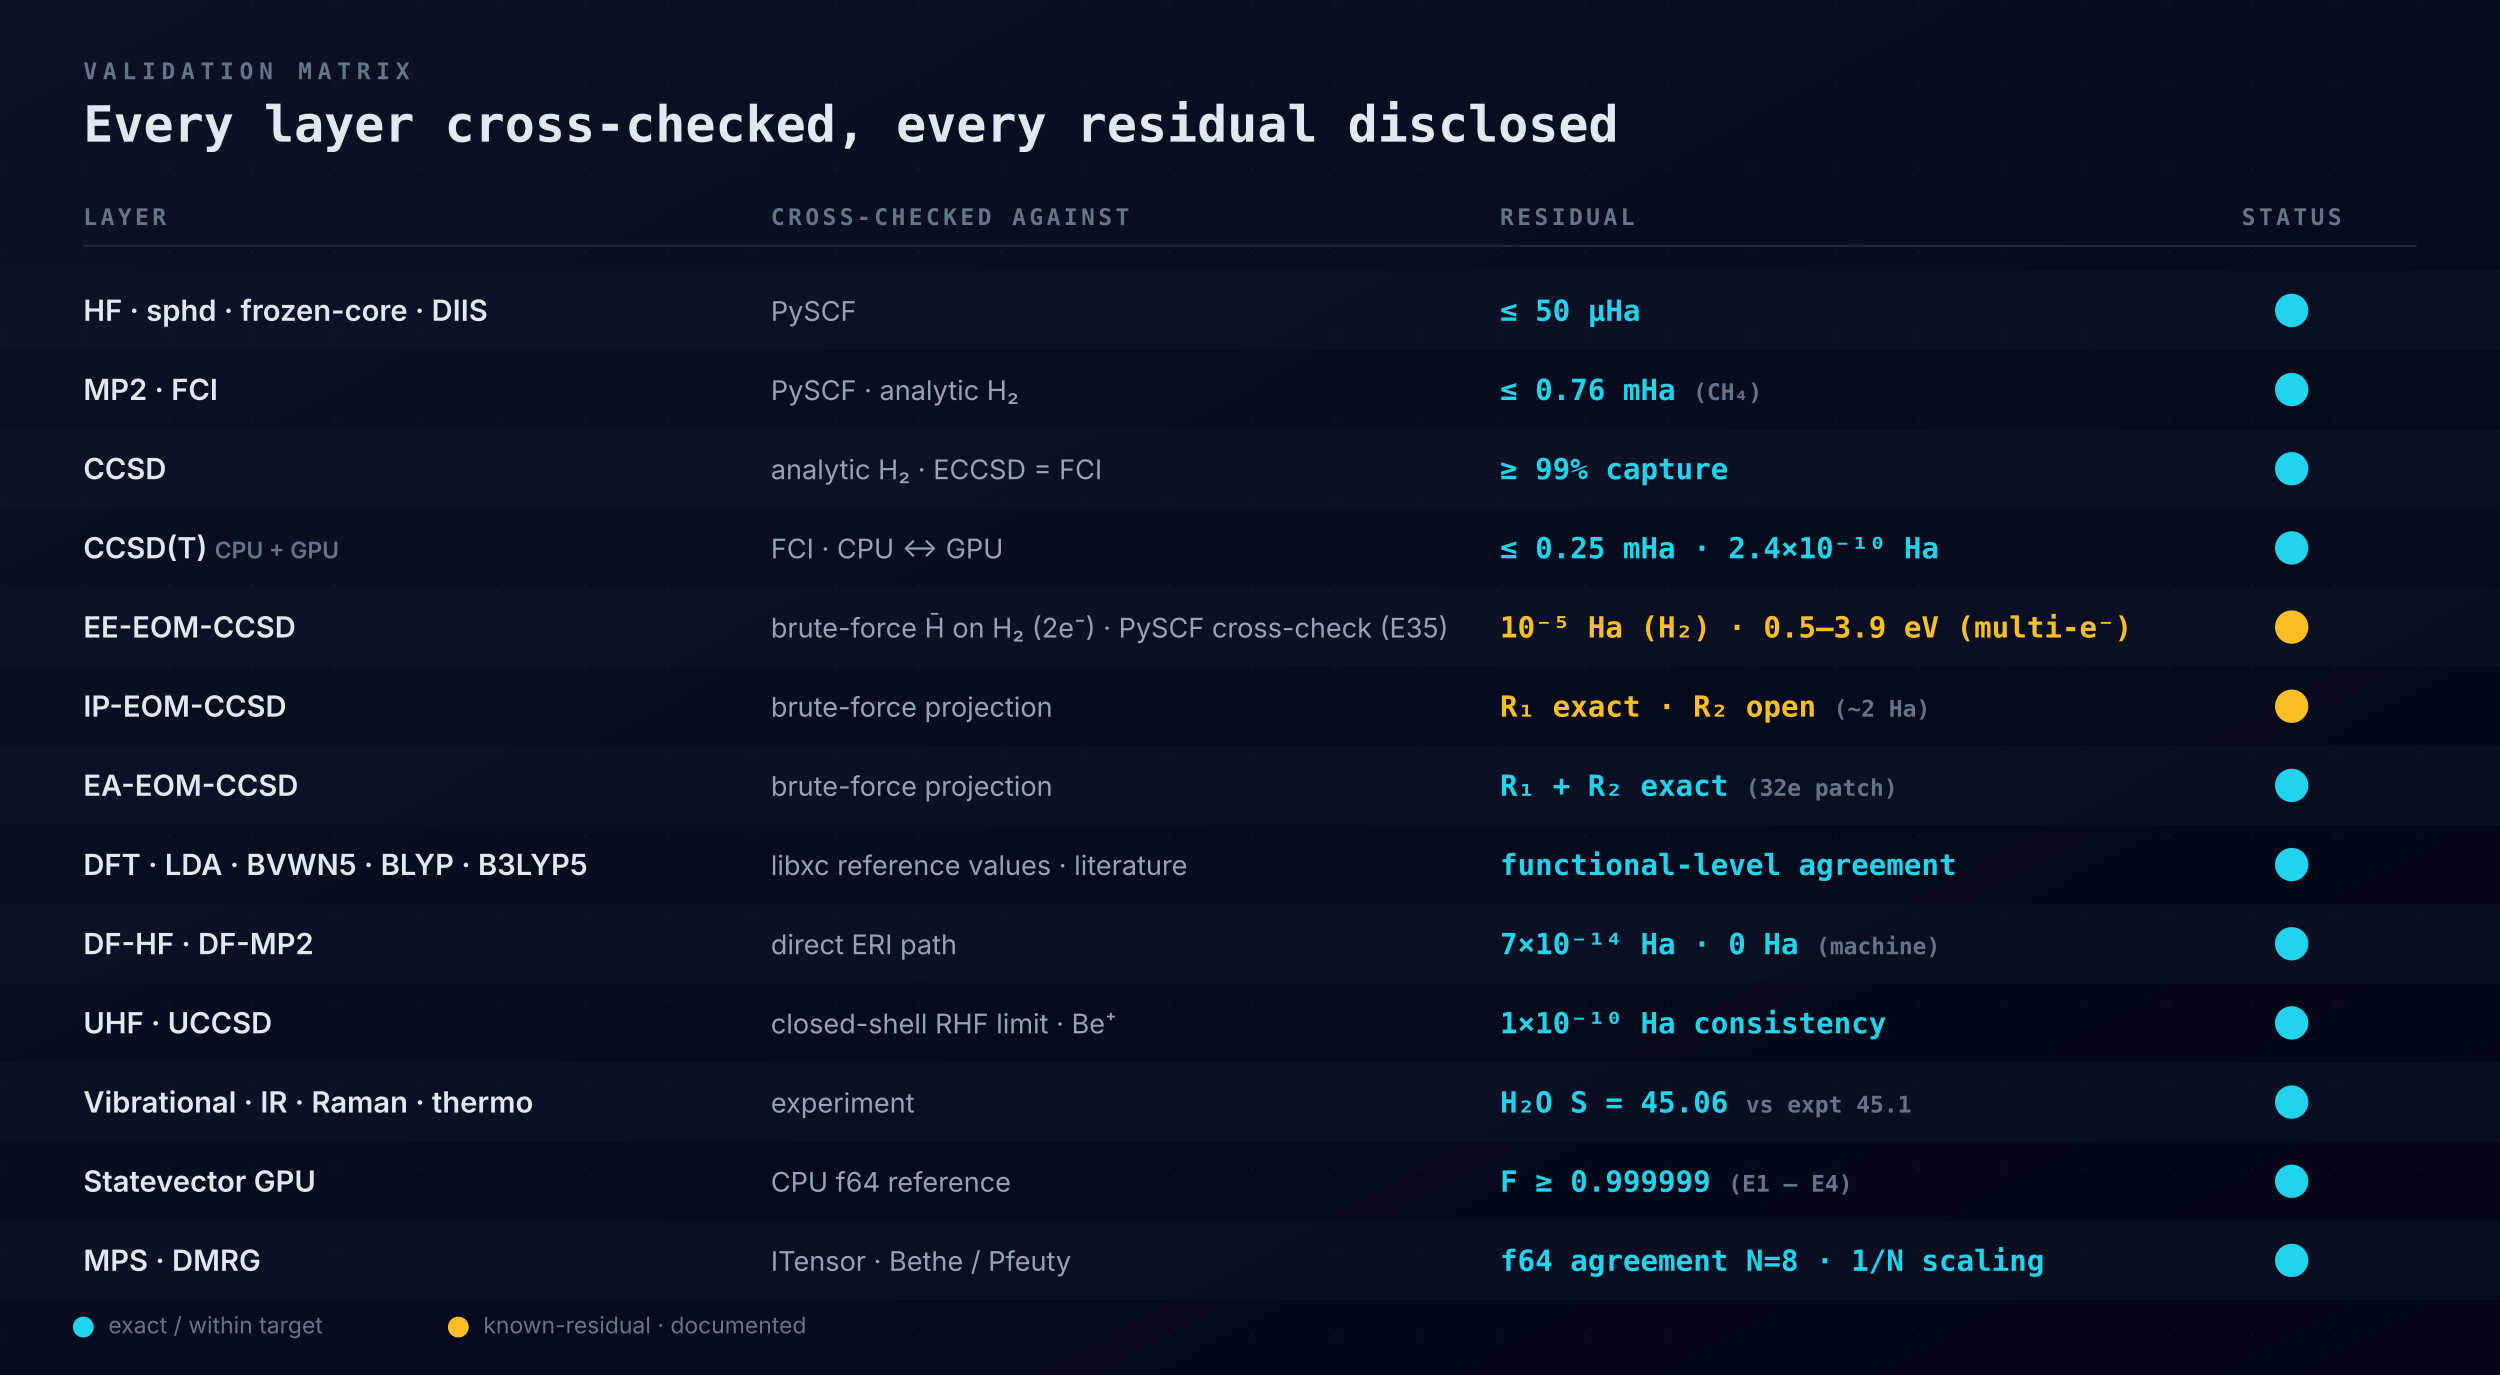
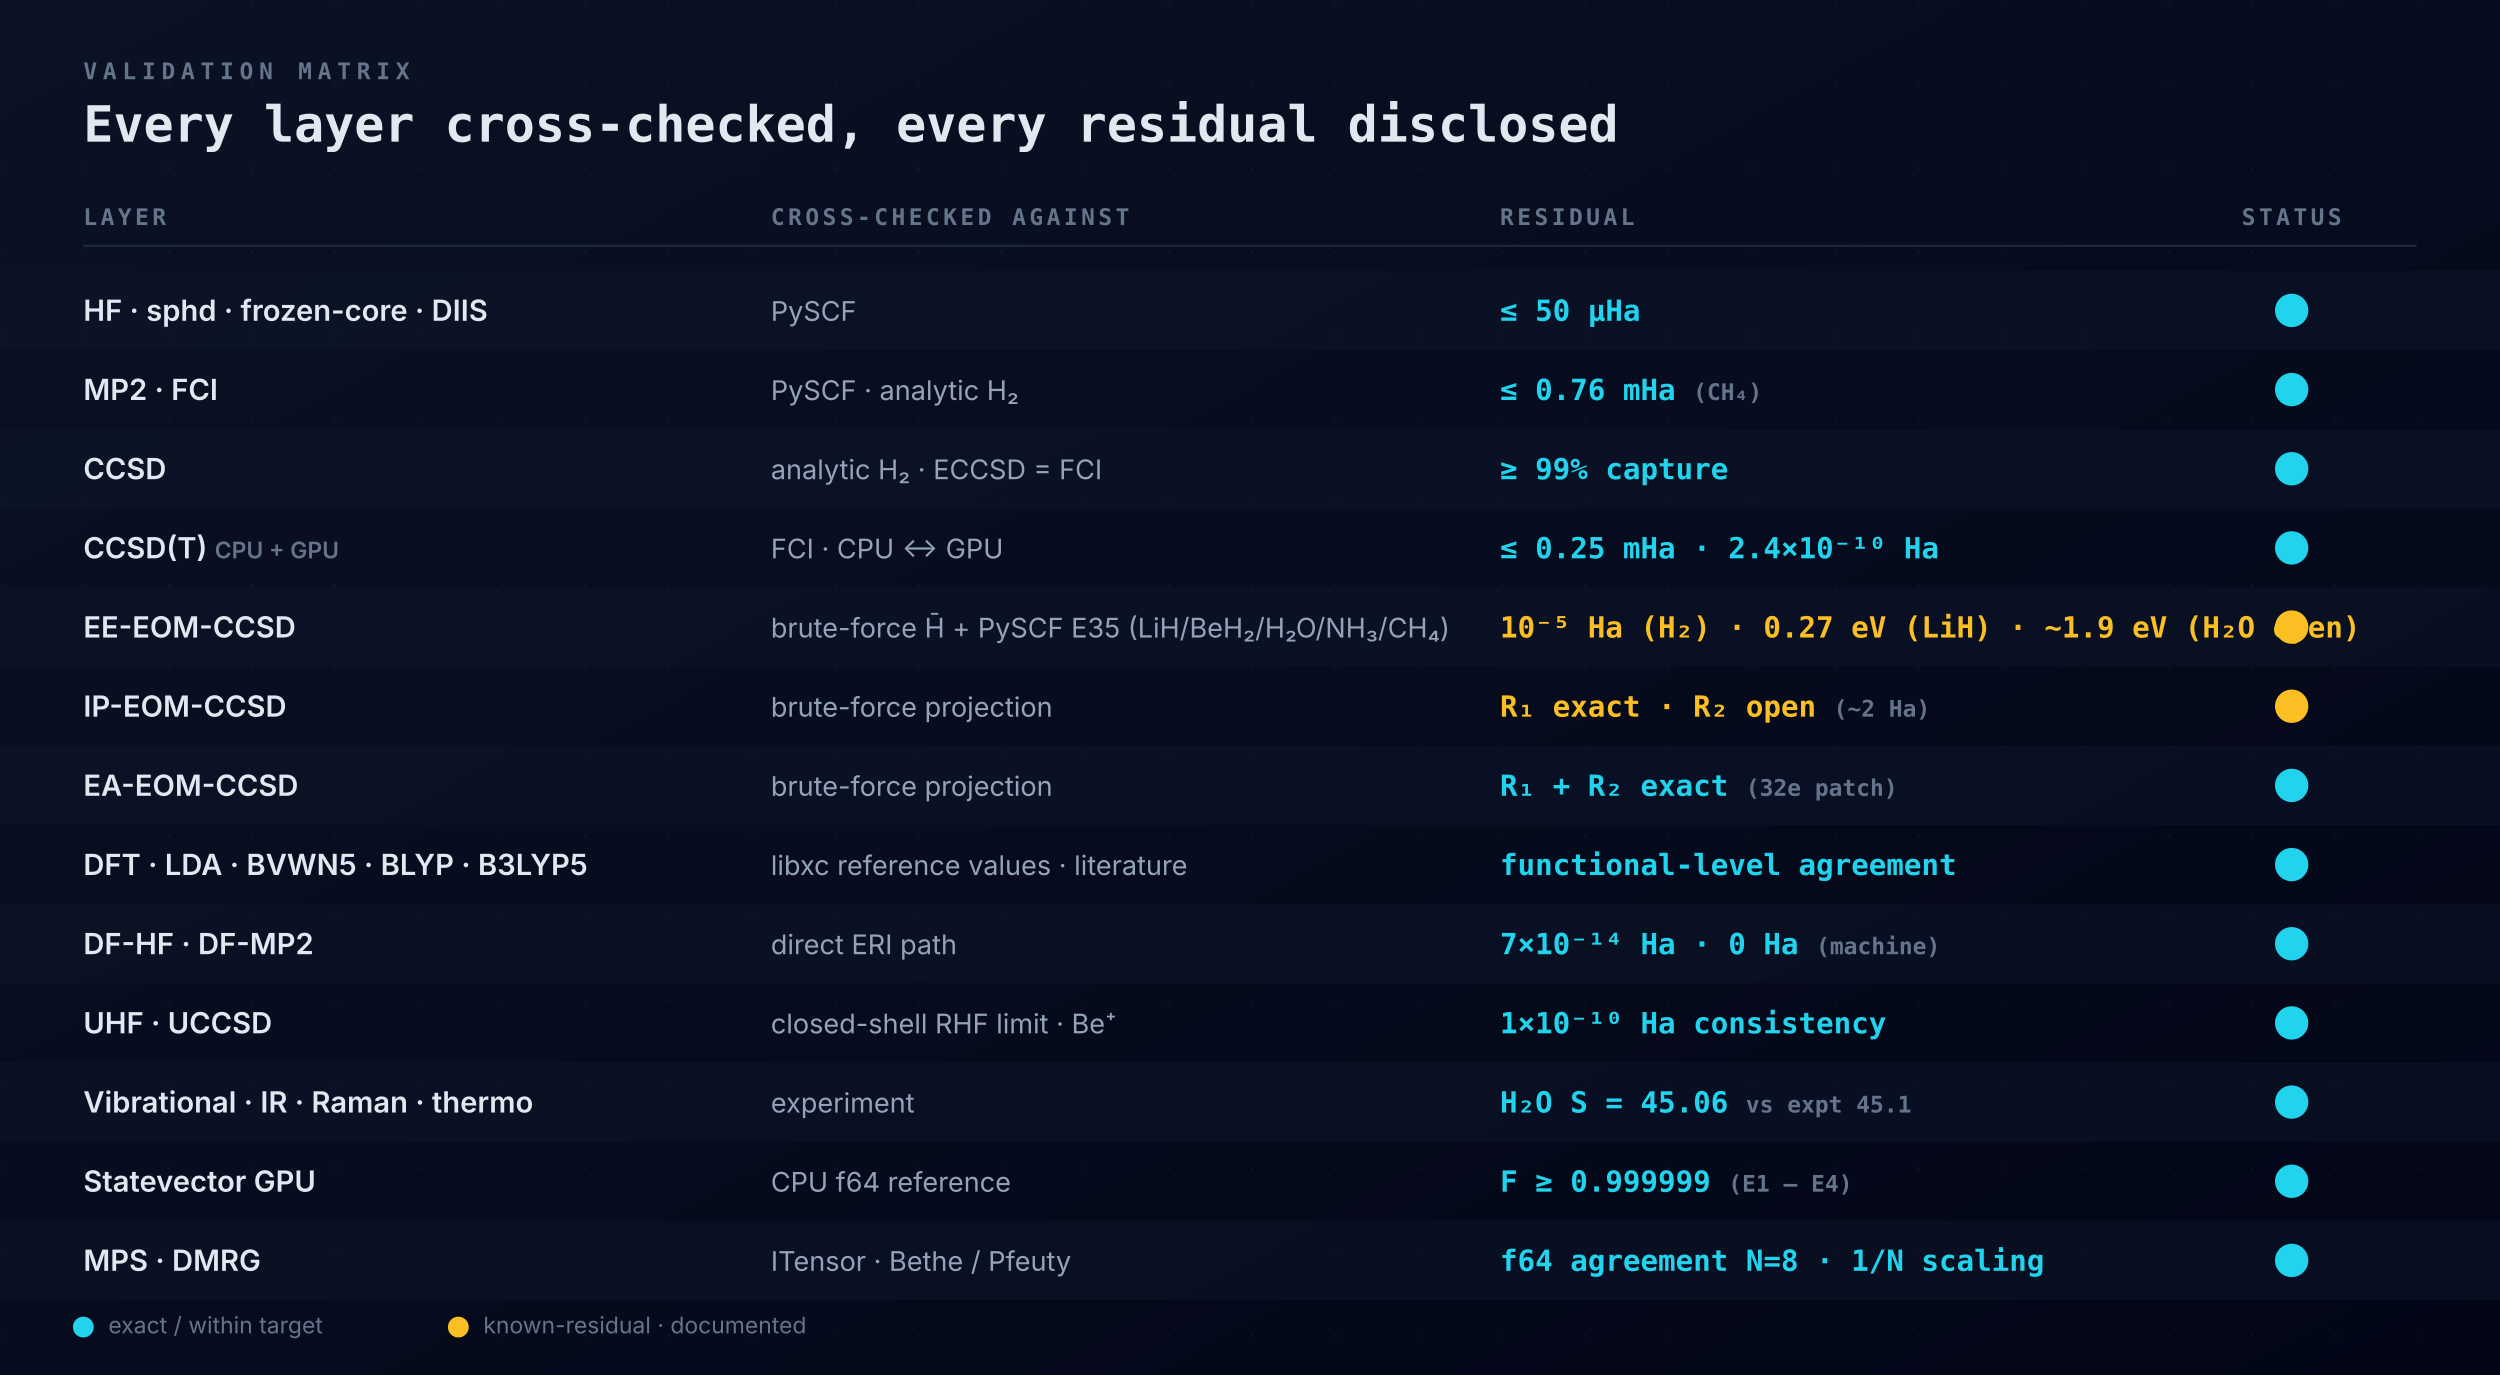
<svg xmlns="http://www.w3.org/2000/svg" viewBox="0 0 1200 660" width="1200" height="660" role="img" aria-label="Validation matrix: 13 layers cross-checked against PySCF, libxc, ITensor, brute-force, experiment">
  <defs>
    <linearGradient id="bgVal" x1="0" y1="0" x2="1" y2="1">
      <stop offset="0%" stop-color="#0b1224" />
      <stop offset="100%" stop-color="#020617" />
    </linearGradient>
    <pattern id="dotsVal" width="40" height="40" patternUnits="userSpaceOnUse">
      <circle cx="1" cy="1" r="0.55" fill="#ffffff" opacity="0.04" />
    </pattern>
  </defs>
  <rect width="1200" height="660" fill="url(#bgVal)" />
  <rect width="1200" height="660" fill="url(#dotsVal)" />
  <text x="40" y="38" font-family="ui-monospace, monospace" font-size="11" letter-spacing="0.25em" fill="#64748b" font-weight="600">VALIDATION MATRIX</text>
  <text x="40" y="68" font-family="ui-monospace, monospace" font-size="24" font-weight="700" fill="#e2e8f0">Every layer cross-checked, every residual disclosed</text>
  <g font-family="ui-monospace, monospace" font-size="11" letter-spacing="0.15em" fill="#64748b" font-weight="600">
    <text x="40" y="108">LAYER</text>
    <text x="370" y="108">CROSS-CHECKED AGAINST</text>
    <text x="720" y="108">RESIDUAL</text>
    <text x="1100" y="108" text-anchor="middle">STATUS</text>
  </g>
  <line x1="40" y1="118" x2="1160" y2="118" stroke="#1e293b" stroke-width="1" />
  <g font-family="-apple-system, system-ui, sans-serif">
    <g transform="translate(0 130)">
      <rect width="1200" height="38" fill="#0f172a" fill-opacity="0.5" />
      <text x="40" y="24" font-size="14" font-weight="600" fill="#e2e8f0">HF · sphd · frozen-core · DIIS</text>
      <text x="370" y="24" font-size="13" fill="#94a3b8">PySCF</text>
      <text x="720" y="24" font-size="14" font-family="ui-monospace, monospace" font-weight="700" fill="#22d3ee">≤ 50 µHa</text>
      <circle cx="1100" cy="19" r="8" fill="#22d3ee" />
    </g>
    <g transform="translate(0 168)">
      <text x="40" y="24" font-size="14" font-weight="600" fill="#e2e8f0">MP2 · FCI</text>
      <text x="370" y="24" font-size="13" fill="#94a3b8">PySCF · analytic H₂</text>
      <text x="720" y="24" font-size="14" font-family="ui-monospace, monospace" font-weight="700" fill="#22d3ee">≤ 0.76 mHa <tspan fill="#64748b" font-size="11">(CH₄)</tspan>
      </text>
      <circle cx="1100" cy="19" r="8" fill="#22d3ee" />
    </g>
    <g transform="translate(0 206)">
      <rect width="1200" height="38" fill="#0f172a" fill-opacity="0.5" />
      <text x="40" y="24" font-size="14" font-weight="600" fill="#e2e8f0">CCSD</text>
      <text x="370" y="24" font-size="13" fill="#94a3b8">analytic H₂ · ECCSD = FCI</text>
      <text x="720" y="24" font-size="14" font-family="ui-monospace, monospace" font-weight="700" fill="#22d3ee">≥ 99% capture</text>
      <circle cx="1100" cy="19" r="8" fill="#22d3ee" />
    </g>
    <g transform="translate(0 244)">
      <text x="40" y="24" font-size="14" font-weight="600" fill="#e2e8f0">CCSD(T) <tspan fill="#64748b" font-size="11">CPU + GPU</tspan>
      </text>
      <text x="370" y="24" font-size="13" fill="#94a3b8">FCI · CPU ↔ GPU</text>
      <text x="720" y="24" font-size="14" font-family="ui-monospace, monospace" font-weight="700" fill="#22d3ee">≤ 0.25 mHa · 2.4×10⁻¹⁰ Ha</text>
      <circle cx="1100" cy="19" r="8" fill="#22d3ee" />
    </g>
    <g transform="translate(0 282)">
      <rect width="1200" height="38" fill="#0f172a" fill-opacity="0.5" />
      <text x="40" y="24" font-size="14" font-weight="600" fill="#e2e8f0">EE-EOM-CCSD</text>
-       <text x="370" y="24" font-size="13" fill="#94a3b8">brute-force H̄ on H₂ (2e⁻) · PySCF cross-check (E35)</text>
-       <text x="720" y="24" font-size="14" font-family="ui-monospace, monospace" font-weight="700" fill="#fbbf24">10⁻⁵ Ha (H₂) · 0.5–3.9 eV (multi-e⁻)</text>
+       <text x="370" y="24" font-size="13" fill="#94a3b8">brute-force H̄ + PySCF E35 (LiH/BeH₂/H₂O/NH₃/CH₄)</text>
+       <text x="720" y="24" font-size="14" font-family="ui-monospace, monospace" font-weight="700" fill="#fbbf24">10⁻⁵ Ha (H₂) · 0.27 eV (LiH) · ~1.9 eV (H₂O open)</text>
      <circle cx="1100" cy="19" r="8" fill="#fbbf24" />
    </g>
    <g transform="translate(0 320)">
      <text x="40" y="24" font-size="14" font-weight="600" fill="#e2e8f0">IP-EOM-CCSD</text>
      <text x="370" y="24" font-size="13" fill="#94a3b8">brute-force projection</text>
      <text x="720" y="24" font-size="14" font-family="ui-monospace, monospace" font-weight="700" fill="#fbbf24">R₁ exact · R₂ open <tspan fill="#64748b" font-size="11">(~2 Ha)</tspan>
      </text>
      <circle cx="1100" cy="19" r="8" fill="#fbbf24" />
    </g>
    <g transform="translate(0 358)">
      <rect width="1200" height="38" fill="#0f172a" fill-opacity="0.5" />
      <text x="40" y="24" font-size="14" font-weight="600" fill="#e2e8f0">EA-EOM-CCSD</text>
      <text x="370" y="24" font-size="13" fill="#94a3b8">brute-force projection</text>
      <text x="720" y="24" font-size="14" font-family="ui-monospace, monospace" font-weight="700" fill="#22d3ee">R₁ + R₂ exact <tspan fill="#64748b" font-size="11">(32e patch)</tspan>
      </text>
      <circle cx="1100" cy="19" r="8" fill="#22d3ee" />
    </g>
    <g transform="translate(0 396)">
      <text x="40" y="24" font-size="14" font-weight="600" fill="#e2e8f0">DFT · LDA · BVWN5 · BLYP · B3LYP5</text>
      <text x="370" y="24" font-size="13" fill="#94a3b8">libxc reference values · literature</text>
      <text x="720" y="24" font-size="14" font-family="ui-monospace, monospace" font-weight="700" fill="#22d3ee">functional-level agreement</text>
      <circle cx="1100" cy="19" r="8" fill="#22d3ee" />
    </g>
    <g transform="translate(0 434)">
      <rect width="1200" height="38" fill="#0f172a" fill-opacity="0.5" />
      <text x="40" y="24" font-size="14" font-weight="600" fill="#e2e8f0">DF-HF · DF-MP2</text>
      <text x="370" y="24" font-size="13" fill="#94a3b8">direct ERI path</text>
      <text x="720" y="24" font-size="14" font-family="ui-monospace, monospace" font-weight="700" fill="#22d3ee">7×10⁻¹⁴ Ha · 0 Ha <tspan fill="#64748b" font-size="11">(machine)</tspan>
      </text>
      <circle cx="1100" cy="19" r="8" fill="#22d3ee" />
    </g>
    <g transform="translate(0 472)">
      <text x="40" y="24" font-size="14" font-weight="600" fill="#e2e8f0">UHF · UCCSD</text>
      <text x="370" y="24" font-size="13" fill="#94a3b8">closed-shell RHF limit · Be⁺</text>
      <text x="720" y="24" font-size="14" font-family="ui-monospace, monospace" font-weight="700" fill="#22d3ee">1×10⁻¹⁰ Ha consistency</text>
      <circle cx="1100" cy="19" r="8" fill="#22d3ee" />
    </g>
    <g transform="translate(0 510)">
      <rect width="1200" height="38" fill="#0f172a" fill-opacity="0.5" />
      <text x="40" y="24" font-size="14" font-weight="600" fill="#e2e8f0">Vibrational · IR · Raman · thermo</text>
      <text x="370" y="24" font-size="13" fill="#94a3b8">experiment</text>
      <text x="720" y="24" font-size="14" font-family="ui-monospace, monospace" font-weight="700" fill="#22d3ee">H₂O S = 45.06 <tspan fill="#64748b" font-size="11">vs expt 45.1</tspan>
      </text>
      <circle cx="1100" cy="19" r="8" fill="#22d3ee" />
    </g>
    <g transform="translate(0 548)">
      <text x="40" y="24" font-size="14" font-weight="600" fill="#e2e8f0">Statevector GPU</text>
      <text x="370" y="24" font-size="13" fill="#94a3b8">CPU f64 reference</text>
      <text x="720" y="24" font-size="14" font-family="ui-monospace, monospace" font-weight="700" fill="#22d3ee">F ≥ 0.999999 <tspan fill="#64748b" font-size="11">(E1 – E4)</tspan>
      </text>
      <circle cx="1100" cy="19" r="8" fill="#22d3ee" />
    </g>
    <g transform="translate(0 586)">
      <rect width="1200" height="38" fill="#0f172a" fill-opacity="0.5" />
      <text x="40" y="24" font-size="14" font-weight="600" fill="#e2e8f0">MPS · DMRG</text>
      <text x="370" y="24" font-size="13" fill="#94a3b8">ITensor · Bethe / Pfeuty</text>
      <text x="720" y="24" font-size="14" font-family="ui-monospace, monospace" font-weight="700" fill="#22d3ee">f64 agreement N=8 · 1/N scaling</text>
      <circle cx="1100" cy="19" r="8" fill="#22d3ee" />
    </g>
  </g>
  <g transform="translate(40 640)" font-family="-apple-system, system-ui, sans-serif" font-size="11" fill="#64748b">
    <circle cx="0" cy="-3" r="5" fill="#22d3ee" />
    <text x="12" y="0">exact / within target</text>
    <circle cx="180" cy="-3" r="5" fill="#fbbf24" />
    <text x="192" y="0">known-residual · documented</text>
  </g>
</svg>
